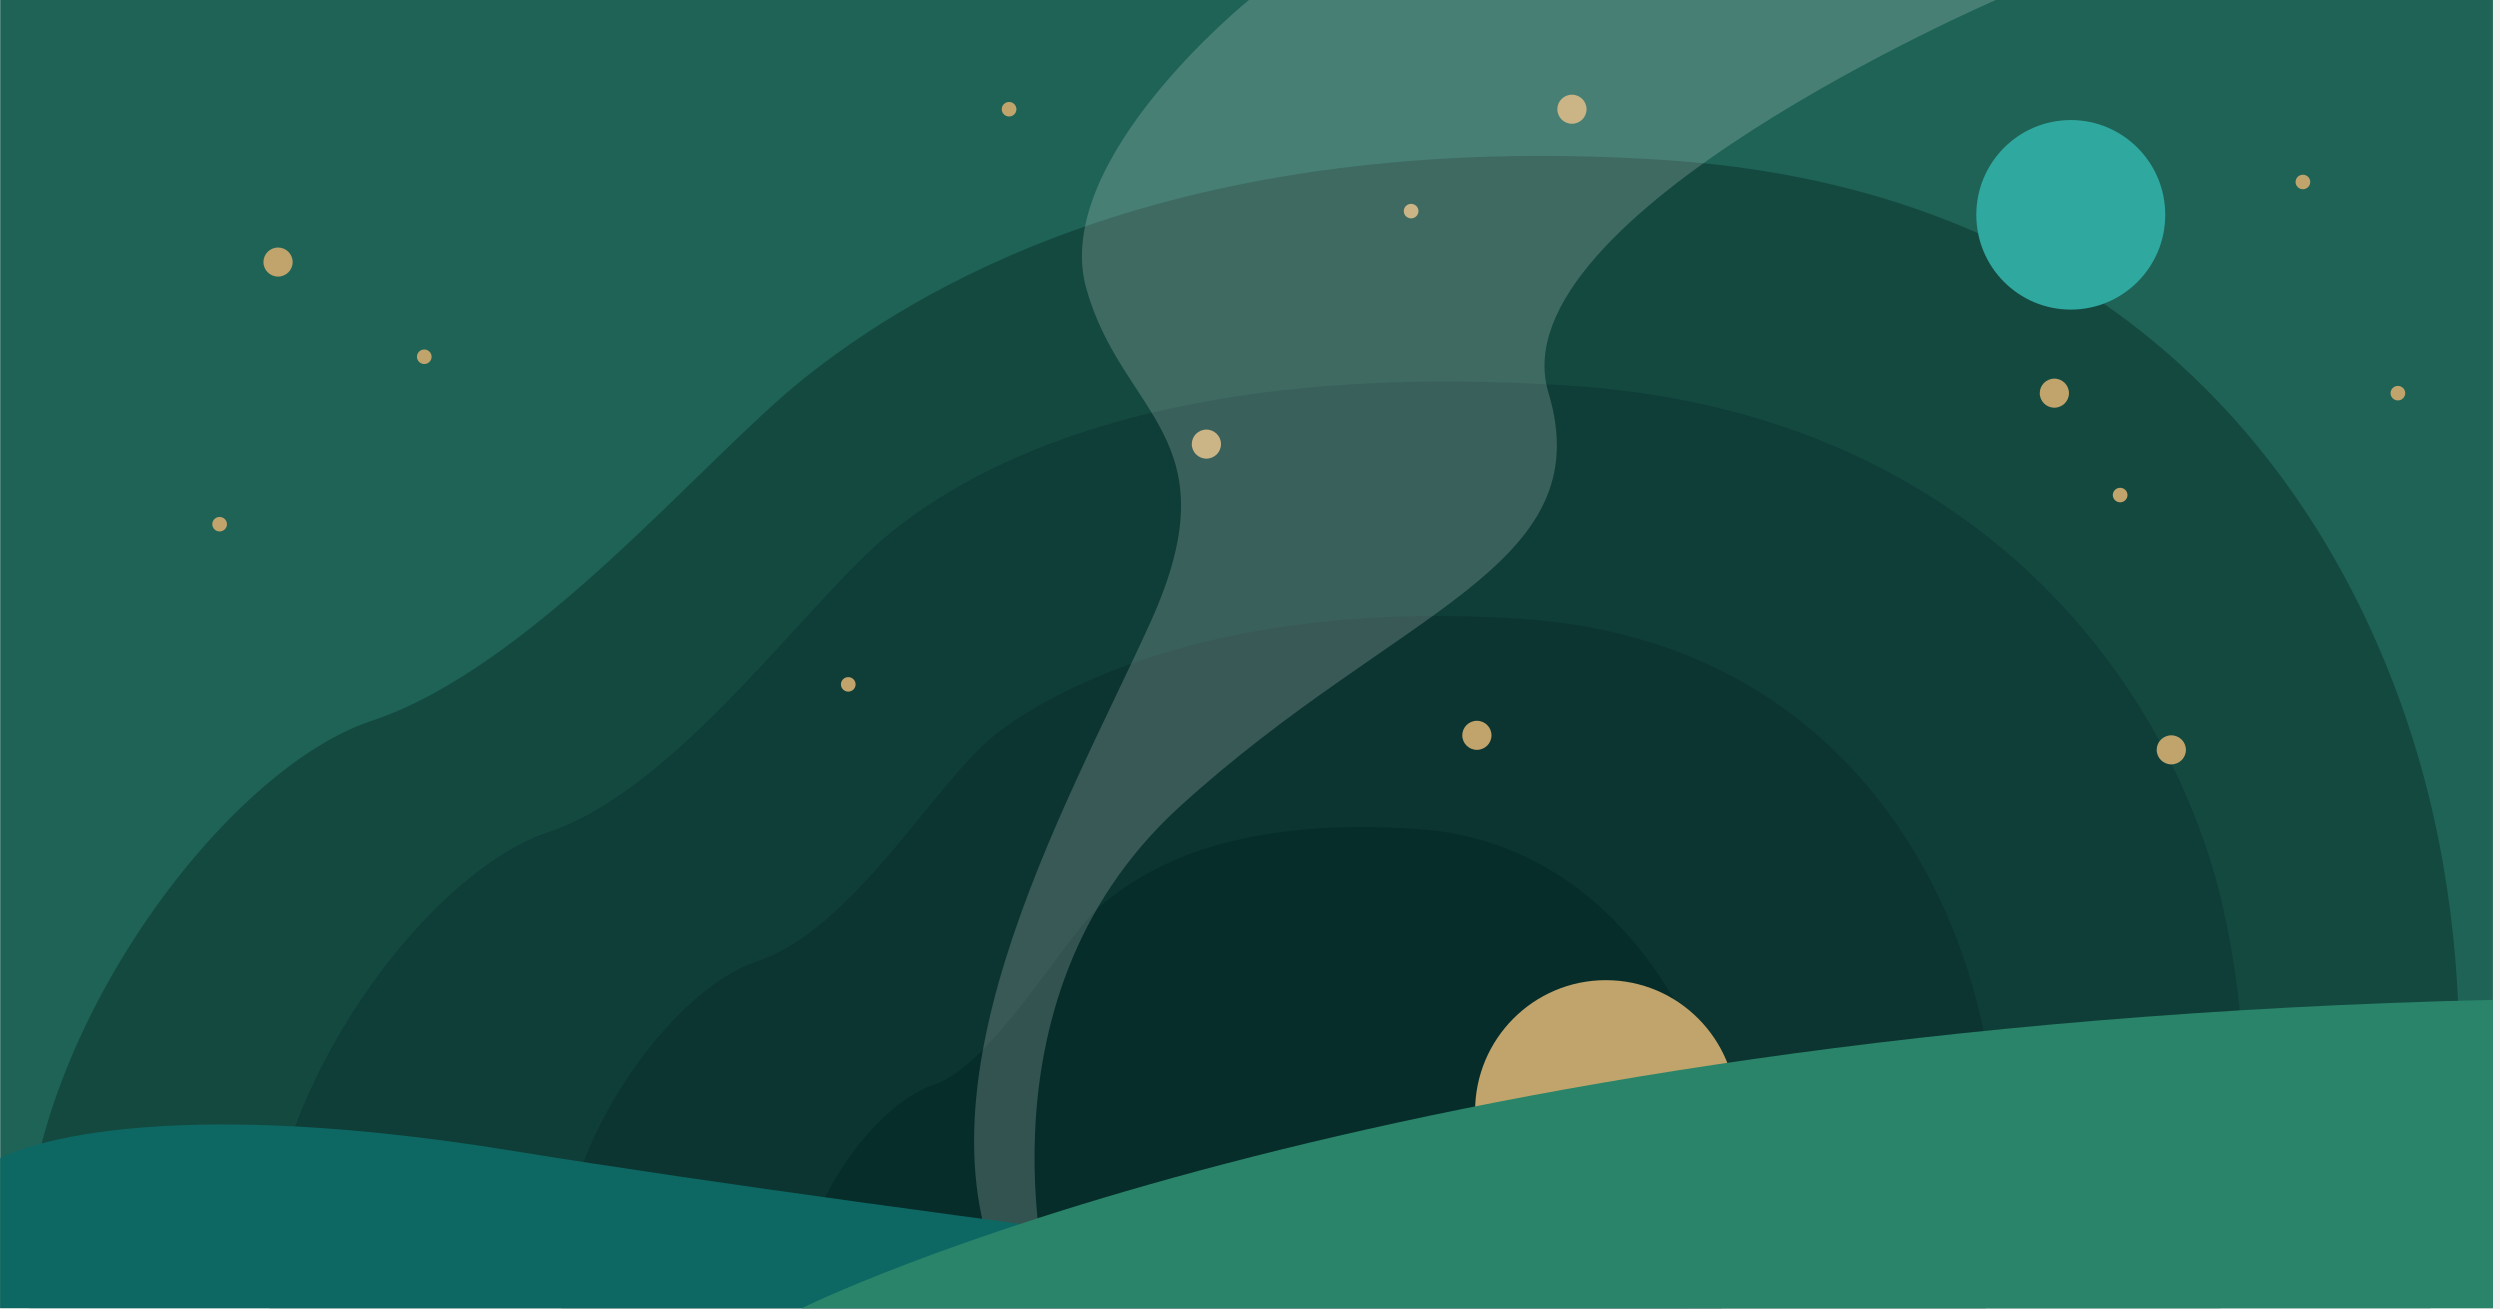
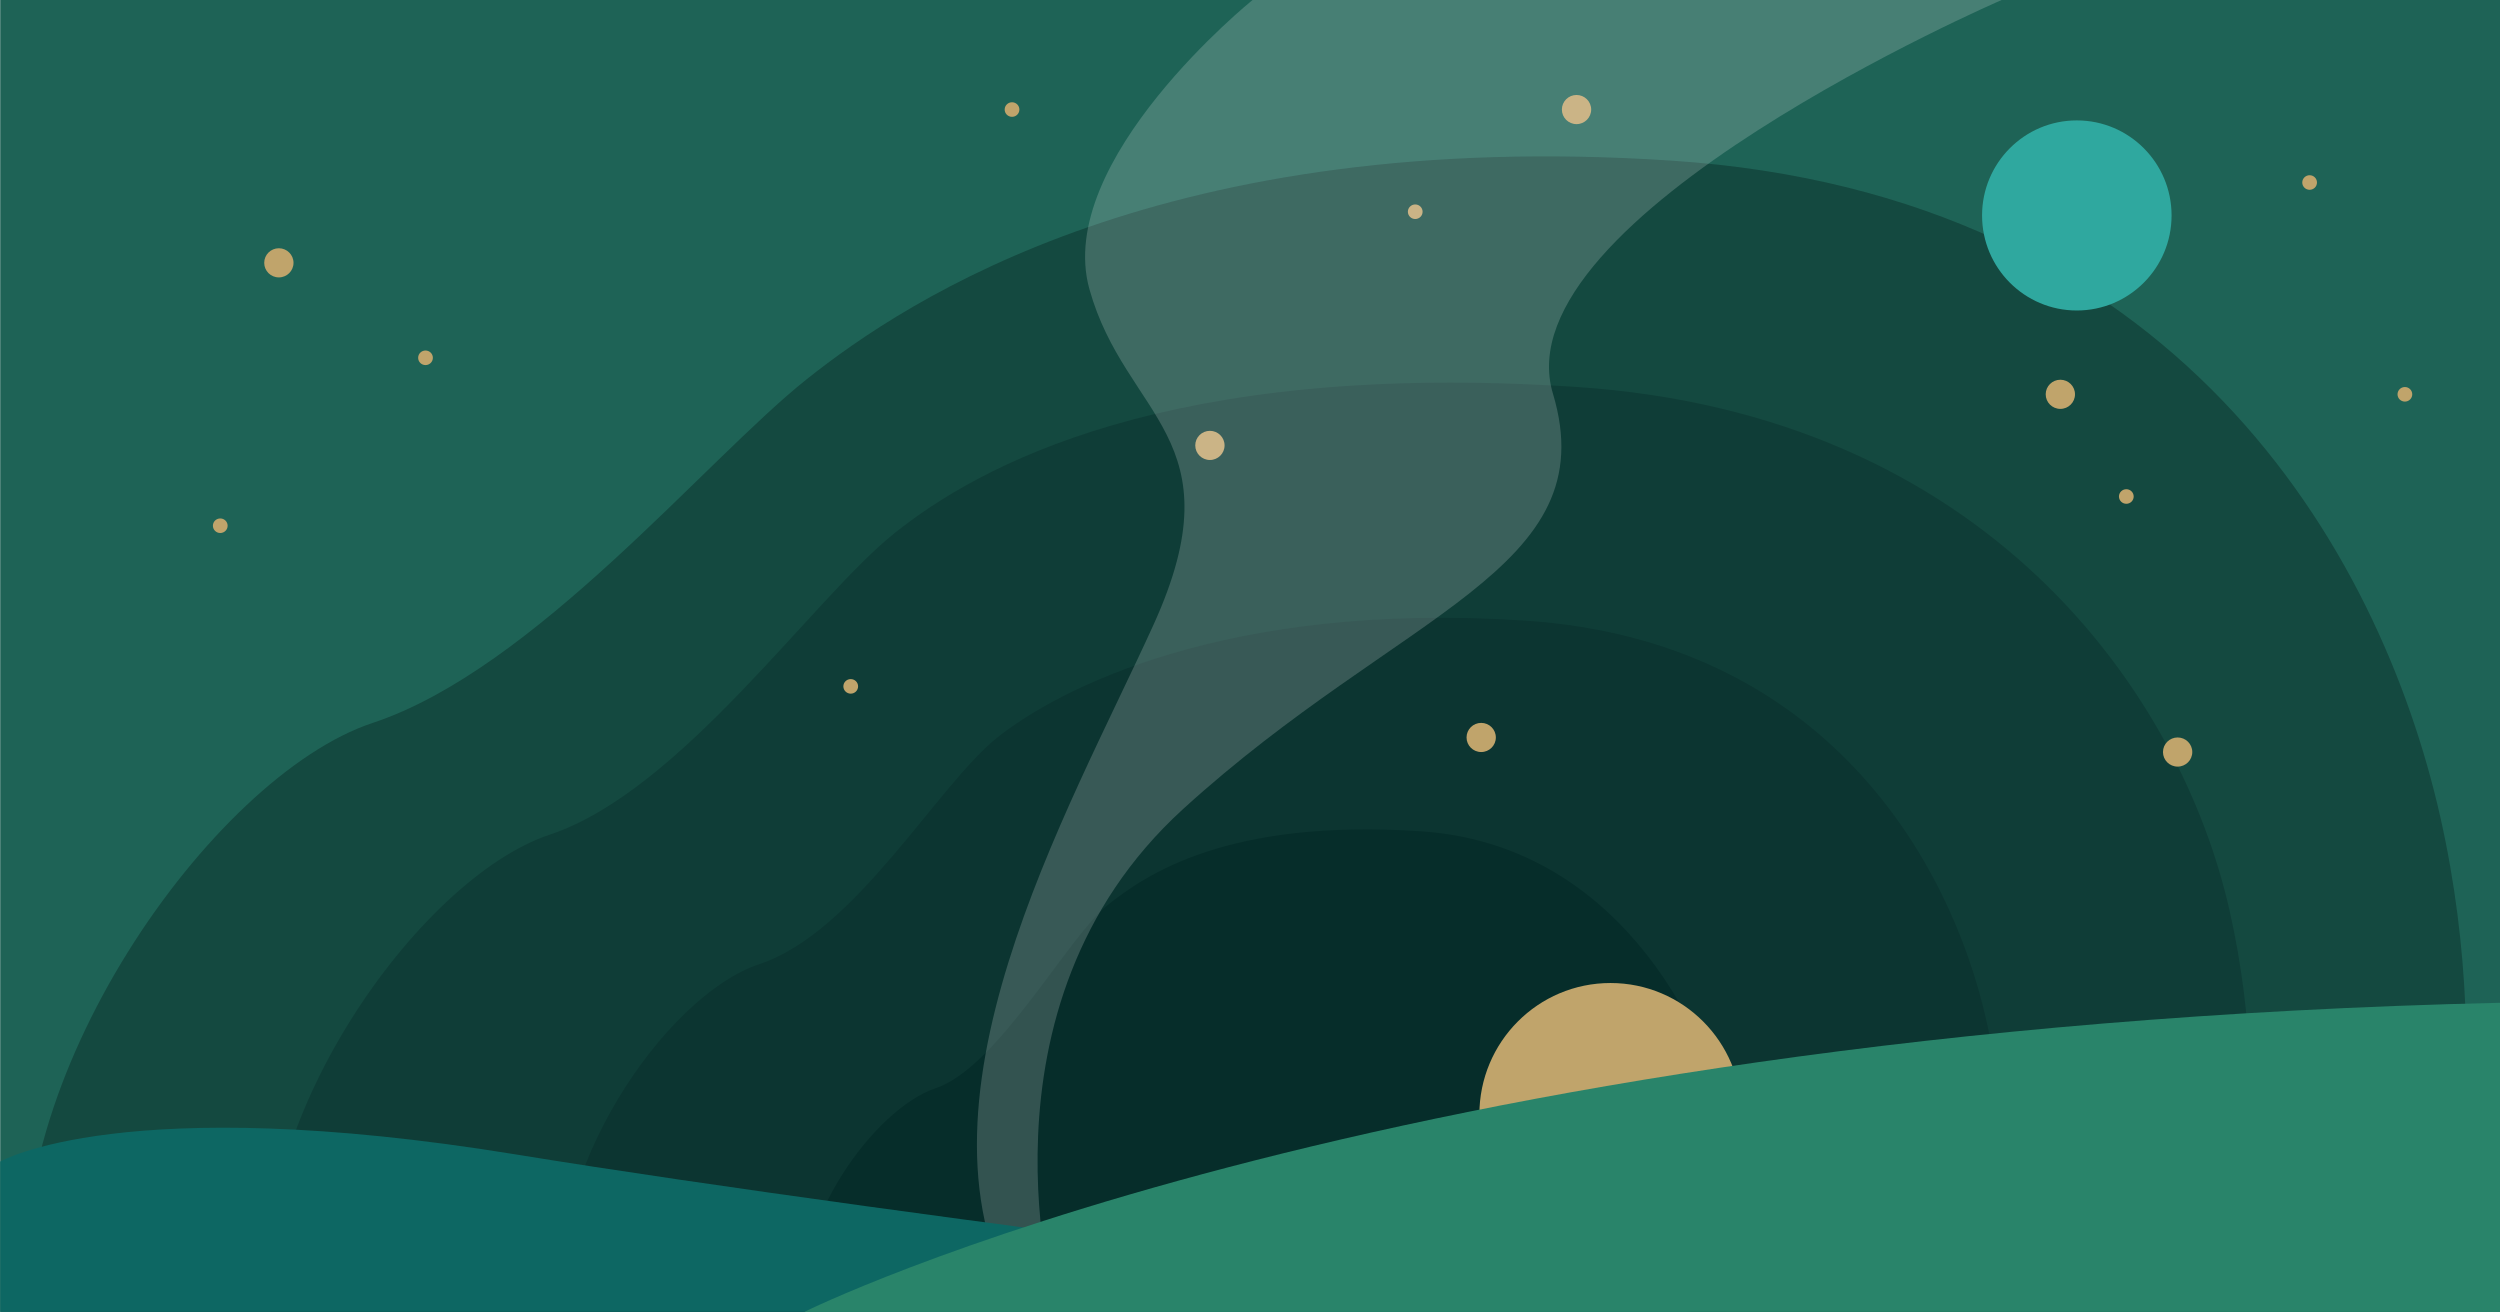
- <svg xmlns="http://www.w3.org/2000/svg" width="344" height="180" viewBox="0 0 344 180" fill="none">
+ <svg xmlns="http://www.w3.org/2000/svg" width="343" height="180" viewBox="0 0 343 180" fill="none">
  <g clip-path="url(#clip0)">
    <path d="M343.03 0H0.03V180H343.03V0Z" fill="#1E6356" />
    <path d="M4.02 180H334.4C334.4 180 343.12 148.77 334.8 112.04C326.48 75.3 298.66 26.63 229.37 22.04C160.08 17.45 124.54 41.01 110.68 52.03C96.82 63.05 73.32 91.83 51.14 99.18C28.97 106.53 -0.6 148.77 4.02 180Z" fill="#144940" />
    <path d="M37.12 180H305.58C305.58 180 312.66 154.9 305.91 124.98C299.16 95.06 272.6 56.83 216.29 53.09C159.98 49.35 134.01 64.15 122.75 73.13C111.49 82.11 93.43 108.53 75.41 114.52C57.39 120.51 33.37 154.58 37.12 180Z" fill="#0F3D37" />
    <path d="M77.25 180H273.27C273.27 180 277.44 161.76 272.51 139.92C267.58 118.08 250.38 87.88 209.26 85.15C168.14 82.42 145.06 94.63 136.84 101.18C128.62 107.73 117.37 127.91 104.21 132.27C91.05 136.64 74.51 161.44 77.25 180Z" fill="#0C3531" />
    <path d="M110.34 180H236.89C236.89 180 240.23 168.33 237.04 154.23C233.85 140.13 221.47 115.81 194.92 114.05C168.37 112.29 157.22 119.99 151.91 124.22C146.6 128.45 136.87 146.48 128.38 149.3C119.9 152.12 108.57 168.02 110.34 180Z" fill="#062D2A" />
    <path d="M38.26 38.06C39.37 38.06 40.27 37.165 40.27 36.06C40.27 34.956 39.37 34.06 38.26 34.06C37.15 34.06 36.25 34.956 36.25 36.06C36.25 37.165 37.15 38.06 38.26 38.06Z" fill="#C0A46B" />
    <path d="M216.3 17.03C217.41 17.03 218.31 16.135 218.31 15.03C218.31 13.925 217.41 13.03 216.3 13.03C215.19 13.03 214.29 13.925 214.29 15.03C214.29 16.135 215.19 17.03 216.3 17.03Z" fill="#C0A46B" />
    <path d="M58.38 50.09C58.938 50.09 59.39 49.642 59.39 49.09C59.39 48.538 58.938 48.09 58.38 48.09C57.822 48.09 57.37 48.538 57.37 49.09C57.37 49.642 57.822 50.09 58.38 50.09Z" fill="#C0A46B" />
    <path d="M194.17 30.05C194.728 30.05 195.18 29.602 195.18 29.05C195.18 28.498 194.728 28.05 194.17 28.05C193.612 28.05 193.16 28.498 193.16 29.05C193.16 29.602 193.612 30.05 194.17 30.05Z" fill="#C0A46B" />
    <path d="M316.88 26.04C317.438 26.04 317.89 25.592 317.89 25.04C317.89 24.488 317.438 24.04 316.88 24.04C316.322 24.04 315.87 24.488 315.87 25.04C315.87 25.592 316.322 26.04 316.88 26.04Z" fill="#C0A46B" />
    <path d="M116.72 95.17C117.278 95.17 117.73 94.722 117.73 94.17C117.73 93.618 117.278 93.17 116.72 93.17C116.162 93.17 115.71 93.618 115.71 94.17C115.71 94.722 116.162 95.17 116.72 95.17Z" fill="#C0A46B" />
    <path d="M291.731 69.12C292.289 69.12 292.741 68.672 292.741 68.12C292.741 67.568 292.289 67.12 291.731 67.12C291.173 67.12 290.721 67.568 290.721 68.12C290.721 68.672 291.173 69.12 291.731 69.12Z" fill="#C0A46B" />
    <path d="M329.95 55.1C330.508 55.1 330.96 54.652 330.96 54.1C330.96 53.548 330.508 53.1 329.95 53.1C329.393 53.1 328.94 53.548 328.94 54.1C328.94 54.652 329.393 55.1 329.95 55.1Z" fill="#C0A46B" />
    <path d="M138.85 16.03C139.408 16.03 139.86 15.582 139.86 15.03C139.86 14.478 139.408 14.03 138.85 14.03C138.292 14.03 137.84 14.478 137.84 15.03C137.84 15.582 138.292 16.03 138.85 16.03Z" fill="#C0A46B" />
    <path d="M30.22 73.13C30.778 73.13 31.23 72.682 31.23 72.13C31.23 71.578 30.778 71.13 30.22 71.13C29.662 71.13 29.21 71.578 29.21 72.13C29.21 72.682 29.662 73.13 30.22 73.13Z" fill="#C0A46B" />
    <path d="M166 63.11C167.11 63.11 168.01 62.215 168.01 61.11C168.01 60.005 167.11 59.11 166 59.11C164.89 59.11 163.99 60.005 163.99 61.11C163.99 62.215 164.89 63.11 166 63.11Z" fill="#C0A46B" />
    <path d="M298.771 105.18C299.881 105.18 300.781 104.285 300.781 103.18C300.781 102.075 299.881 101.18 298.771 101.18C297.661 101.18 296.761 102.075 296.761 103.18C296.761 104.285 297.661 105.18 298.771 105.18Z" fill="#C0A46B" />
    <path d="M282.68 56.1C283.79 56.1 284.69 55.205 284.69 54.1C284.69 52.995 283.79 52.1 282.68 52.1C281.57 52.1 280.67 52.995 280.67 54.1C280.67 55.205 281.57 56.1 282.68 56.1Z" fill="#C0A46B" />
    <path d="M203.22 103.18C204.33 103.18 205.23 102.285 205.23 101.18C205.23 100.075 204.33 99.18 203.22 99.18C202.11 99.18 201.21 100.075 201.21 101.18C201.21 102.285 202.11 103.18 203.22 103.18Z" fill="#C0A46B" />
    <path opacity="0.18" d="M171.85 0C171.85 0 144.54 22.04 149.47 39.68C154.4 57.32 169.91 60.04 158.28 85.68C146.64 111.32 122.88 152.11 140.09 180H144.95C144.95 180 132.44 138.22 162.33 110.99C192.22 83.76 220.34 78.25 213.06 54C205.79 29.76 274.63 0 274.63 0H171.85Z" fill="white" />
    <path d="M0.03 159.37C0.03 159.37 16.87 149.6 70.78 158.39C124.69 167.19 232.17 179.99 232.17 179.99H0.03V159.37Z" fill="#0D6763" />
    <path d="M220.961 170.97C230.896 170.97 238.951 162.889 238.951 152.92C238.951 142.951 230.896 134.87 220.961 134.87C211.025 134.87 202.971 142.951 202.971 152.92C202.971 162.889 211.025 170.97 220.961 170.97Z" fill="#C0A46B" />
    <path d="M284.94 42.6C292.12 42.6 297.94 36.762 297.94 29.56C297.94 22.358 292.12 16.52 284.94 16.52C277.761 16.52 271.94 22.358 271.94 29.56C271.94 36.762 277.761 42.6 284.94 42.6Z" fill="#2FA89F" />
    <path d="M110.34 180C110.34 180 188.13 141.15 343.03 137.58V180H110.34Z" fill="#29846A" />
  </g>
  <defs>
    <clipPath id="clip0">
      <rect width="343" height="180" fill="white" transform="translate(0.0302734)" />
    </clipPath>
  </defs>
</svg>
